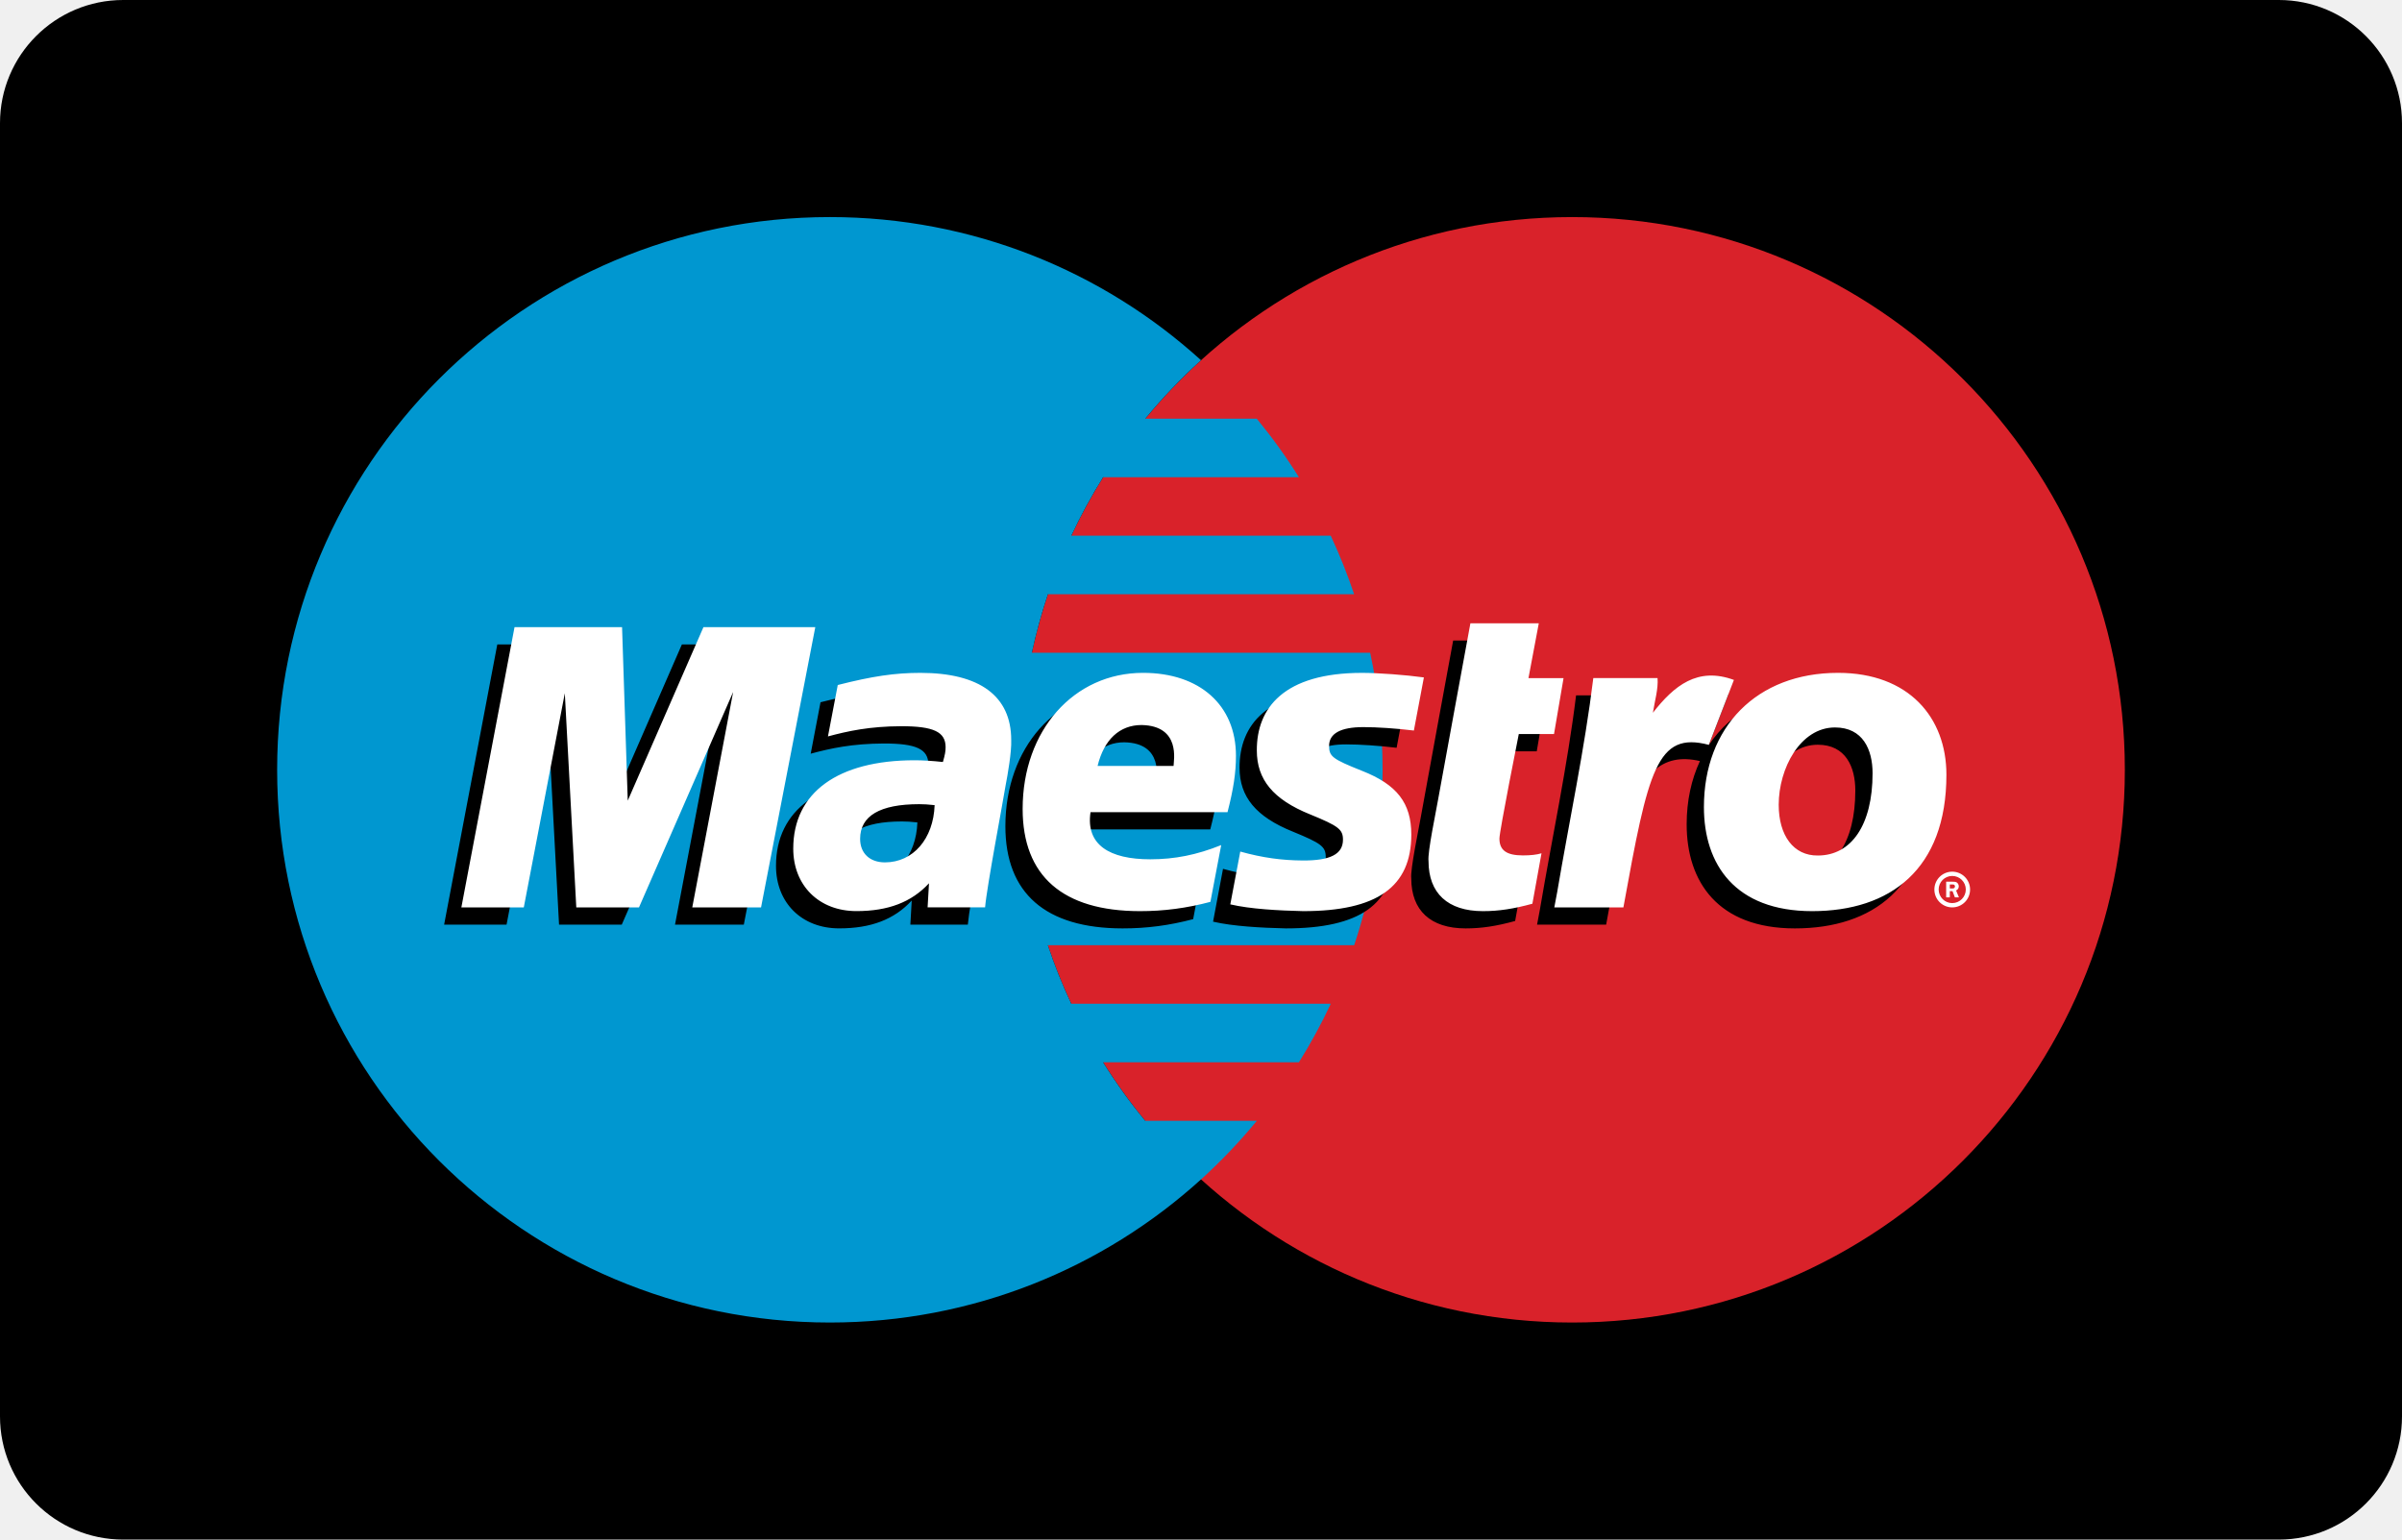
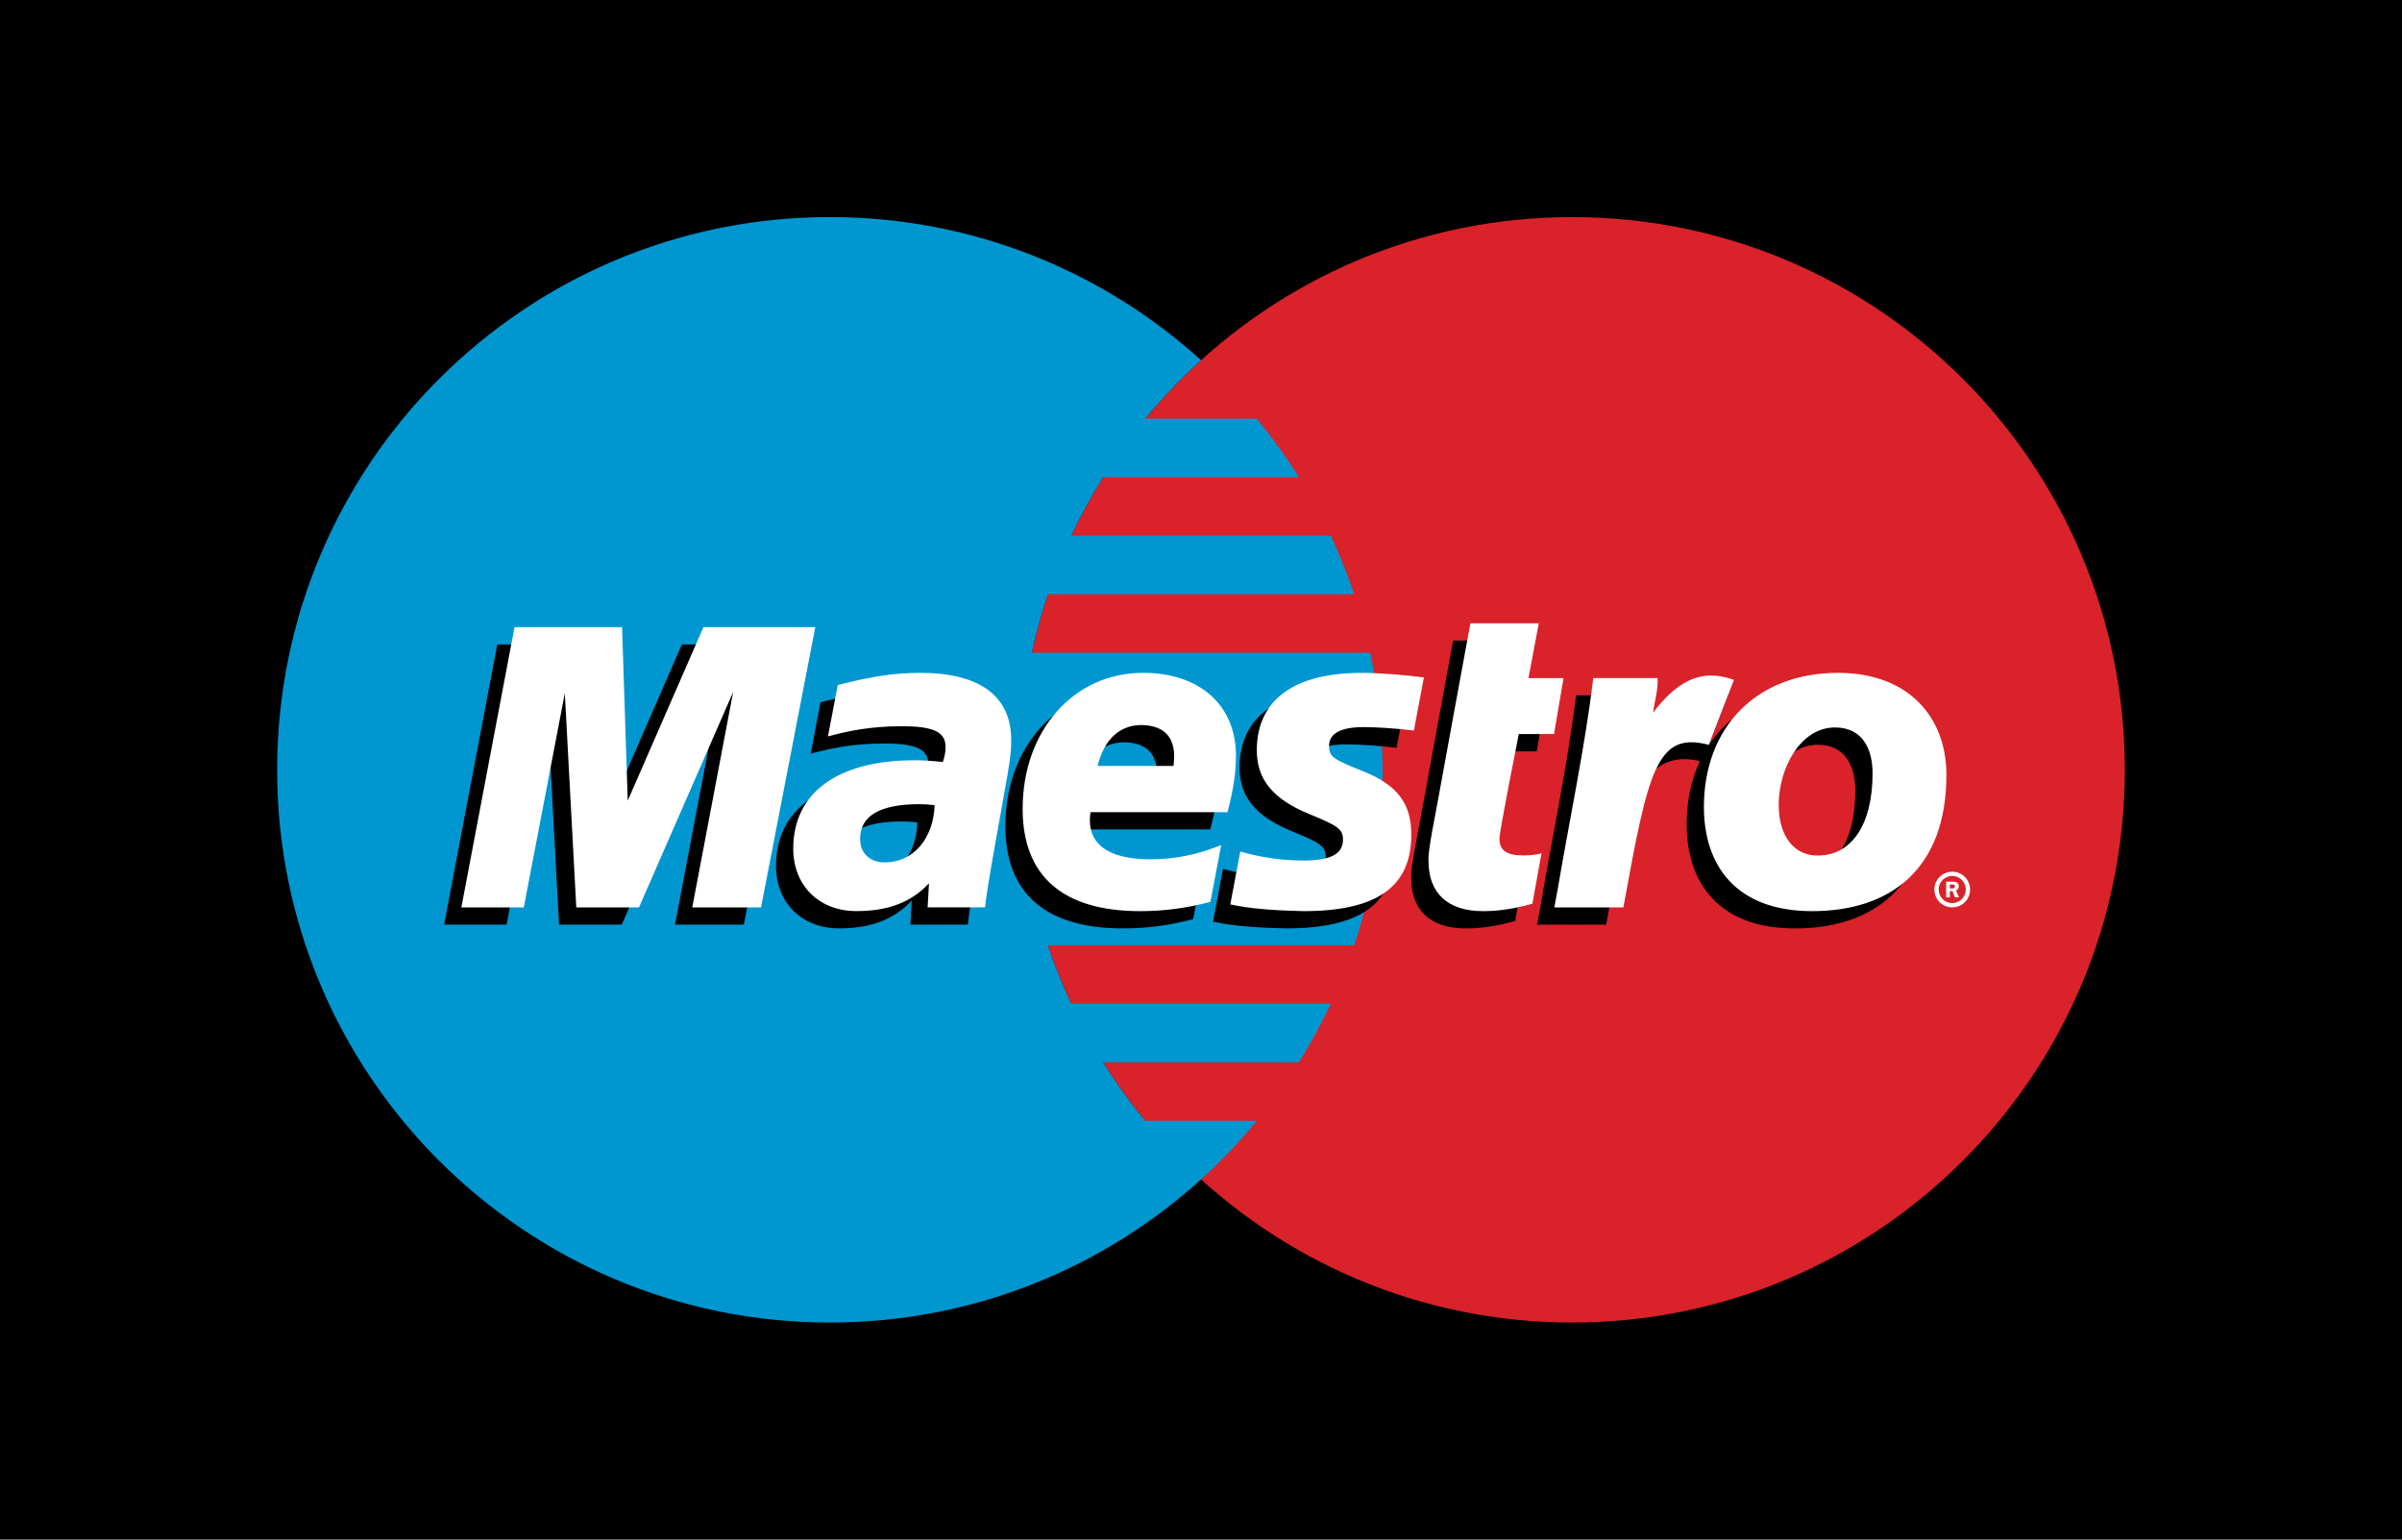
<svg xmlns="http://www.w3.org/2000/svg" width="780" height="500" enable-background="new 0 0 780 500" version="1.1" viewBox="0 0 780 500" xml:space="preserve">
-   <path d="M40,0h700c22.092,0,40,17.909,40,40v420c0,22.092-17.908,40-40,40H40c-22.091,0-40-17.908-40-40V40C0,17.909,17.909,0,40,0   z" />
+   <rect width="780" height="500" fill="#000" />
  <path d="m690 250.01c0 99.135-80.35 179.5-179.48 179.5-99.12 0-179.48-80.361-179.48-179.5 0-99.141 80.359-179.51 179.48-179.51 99.133 0 179.48 80.367 179.48 179.51" fill="#D9222A" />
  <path d="m371.87 363.99c-4.971-6.029-9.538-12.379-13.674-19.01h63.611c3.829-6.122 7.282-12.471 10.343-19.012h-84.292c-2.894-6.183-5.43-12.526-7.597-19h99.477c5.986-17.904 9.229-37.05 9.229-56.963 0-13.046-1.392-25.762-4.03-38.012h-109.86c1.384-6.428 3.123-12.773 5.208-19.01h99.441c-2.171-6.472-4.705-12.816-7.592-19.003h-84.254c3.063-6.537 6.516-12.884 10.338-19.008h63.57c-4.144-6.619-8.71-12.962-13.67-18.992h-36.226c5.57-6.763 11.623-13.113 18.112-19-31.854-28.883-74.137-46.483-120.52-46.483-99.129 1e-3 -179.49 80.368-179.49 179.51 0 99.135 80.358 179.5 179.49 179.5 46.388 0 88.667-17.596 120.52-46.475 6.5-5.896 12.561-12.26 18.134-19.037h-36.268" fill="#0097D0" />
  <path d="m666.08 350.04c0-3.2 2.596-5.796 5.8-5.796 3.2 0 5.792 2.596 5.792 5.796 0 3.204-2.592 5.8-5.792 5.8-3.203 1e-3 -5.8-2.596-5.8-5.798v-2e-3zm5.8 4.408c2.431 1e-3 4.402-1.968 4.404-4.397v-0.011c0-2.428-1.969-4.396-4.396-4.396h-8e-3c-2.43-5e-3 -4.403 1.961-4.408 4.392v4e-3c-2e-3 2.433 1.97 4.406 4.402 4.408h6e-3zm-0.787-1.862h-1.184v-5.092h2.149c0.446 0 0.904 4e-3 1.3 0.258 0.418 0.284 0.646 0.775 0.646 1.271 0 0.582-0.337 1.113-0.88 1.316l0.934 2.246h-1.315l-0.775-2.009h-0.875v2.01zm0-2.88h0.658c0.246 0 0.504 0.017 0.725-0.101 0.196-0.129 0.301-0.365 0.301-0.59-0.01-0.207-0.116-0.398-0.288-0.514-0.212-0.125-0.541-0.1-0.763-0.1h-0.633v1.305zm-283.64-51.204c-7.671 2.034-15.088 3.025-22.931 3.01-25.016-0.025-38.045-11.418-38.045-33.201 0-25.459 16.587-44.184 39.101-44.184 18.416 0 30.175 10.5 30.175 26.946 0 5.458-0.796 10.771-2.746 18.296h-44.488c-1.583 10.633 6.188 15.304 19.413 15.304 7.925 0 15.092-1.425 23.025-4.612l-3.504 18.441zm-11.963-44.151c0-1.607 2.475-13.032-10.4-13.282-7.108 0-12.208 4.725-14.27 13.282h24.67zm27.034-4.99c0 9.404 5.296 15.9 17.329 20.736 9.2 3.771 10.65 4.858 10.65 8.221 0 4.662-4.067 6.805-13.092 6.746-6.779-0.049-12.962-0.87-20.263-2.896l-3.229 17.154c6.488 1.504 15.588 2 23.649 2.188 24.026 0 35.117-7.867 35.117-24.867 0-10.217-4.625-16.233-16.032-20.713-9.538-3.809-10.658-4.638-10.658-8.084 0-4.05 3.778-6.1 11.149-6.1 4.462 0 10.579 0.413 16.379 1.107l3.259-17.24c-5.912-0.825-14.884-1.484-20.075-1.484-25.45 2e-3 -34.258 11.461-34.183 25.232m-88.242 50.92h-18.662l0.445-7.82c-5.691 6.17-13.27 9.041-23.558 9.041-12.175 0-20.517-8.324-20.517-20.296 0-18.194 14.5-28.69 39.43-28.69 2.562 0 5.82 0.19 9.166 0.562 0.692-2.433 0.88-3.479 0.88-4.808 0-4.98-3.921-6.813-14.413-6.813-10.342 0.042-17.321 1.571-23.796 3.313l3.187-16.7c11.196-2.847 18.53-3.942 26.825-3.942 19.305 0 29.5 7.567 29.5 21.796 0.167 3.796-1.158 11.413-1.82 14.746-0.759 4.853-6.109 32.974-6.667 39.611zm-16.38-33.191c-2.366-0.242-3.395-0.312-5.012-0.312-12.729 0-19.183 3.787-19.183 11.267 0 4.692 3.15 7.634 8.058 7.634 9.146-1e-3 15.75-7.652 16.137-18.589zm194.11 32.011c-6.125 1.681-10.896 2.41-16.058 2.41-11.434 0-17.675-5.843-17.675-16.25-0.358-2.859 2.433-16.06 3.066-19.738 0.633-3.692 10.537-57.492 10.537-57.492h22.213l-3.363 17.8h11.393l-3.097 18.171h-11.441s-6.279 31.53-6.279 33.934c0 3.826 2.317 5.487 7.633 5.487 2.546 0 4.51-0.237 6.03-0.692l-2.959 16.37m99.246-74.974c-16.28 0-29 6.7-36.387 17.893l6.412-16.597c-11.817-4.337-19.434 1.851-26.325 10.65 0 0-1.154 1.463-2.3 2.8v-13.05h-20.858c-2.825 23.03-7.821 46.38-11.73 69.446l-0.94 5.02h22.437c2.125-11.708 3.875-21.212 5.617-28.787 4.768-20.787 12.788-27.141 24.83-24.333-2.78 5.979-4.305 12.892-4.305 20.554 0 18.58 10.092 33.789 35.149 33.789 25.288 0 43.597-13.51 43.597-44.31-1e-3 -18.579-12.201-33.075-35.197-33.075zm-6.53 59.317c-7.924 0.125-12.728-6.525-12.728-16.47 0-11.793 7.012-25.113 18.274-25.113 9.087 0 12.2 7.203 12.2 14.879 1e-3 16.779-6.874 26.704-17.746 26.704zm-343.19 16.846h-22.343l13.28-69.954-30.571 69.954h-20.367l-3.725-69.55-13.32 69.55h-20.272l17.267-90.996h34.913l2.912 50.726 22.117-50.726h37.72l-17.611 90.996" />
  <path d="m628.15 288.88c2e-3 -3.199 2.596-5.793 5.796-5.795 3.204 0 5.796 2.6 5.796 5.795 6e-3 3.201-2.584 5.801-5.785 5.807s-5.801-2.584-5.807-5.785v-0.022zm5.796 4.413c2.435-3e-3 4.407-1.978 4.408-4.413-2e-3 -2.434-1.976-4.404-4.408-4.404-2.434 0-4.407 1.971-4.408 4.404 1e-3 2.435 1.973 4.41 4.408 4.413zm-0.783-1.866h-1.188v-5.084h2.15c0.45 0 0.908 0 1.304 0.25 0.409 0.28 0.646 0.768 0.646 1.271 0 0.58-0.337 1.116-0.883 1.317l0.933 2.246h-1.317l-0.77-2.009h-0.875v2.009zm0-2.888h0.658c0.242 0 0.504 0.017 0.725-0.096 0.19-0.135 0.301-0.355 0.296-0.589-6e-3 -0.206-0.111-0.396-0.284-0.512-0.212-0.13-0.541-0.096-0.762-0.096h-0.633v1.293zm-240.11 4.354c-7.666 2.033-15.087 3.029-22.925 3.012-25.017-0.025-38.046-11.42-38.046-33.208 0-25.45 16.58-44.181 39.096-44.181 18.421 0 30.175 10.498 30.175 26.943 0 5.467-0.8 10.77-2.74 18.301h-44.488c-1.583 10.629 6.18 15.308 19.408 15.308 7.925 0 15.088-1.425 23.029-4.617l-3.509 18.442zm-11.962-44.15c0-1.604 2.47-13.033-10.399-13.28-7.109 0-12.204 4.73-14.271 13.28h24.67zm27.038-4.996c0 9.408 5.287 15.9 17.324 20.746 9.204 3.768 10.649 4.857 10.649 8.212 0 4.667-4.065 6.81-13.087 6.75-6.783-0.045-12.967-0.87-20.263-2.896l-3.237 17.146c6.491 1.517 15.597 2.013 23.654 2.2 24.025 0 35.12-7.87 35.12-24.87 0-10.217-4.628-16.238-16.041-20.713-9.537-3.808-10.654-4.638-10.654-8.083 0-4.051 3.783-6.1 11.146-6.1 4.47 0 10.583 0.416 16.387 1.111l3.25-17.246c-5.912-0.824-14.879-1.482-20.066-1.482-25.458 0-34.262 11.453-34.182 25.225m-88.243 50.93h-18.666l0.45-7.82c-5.696 6.158-13.275 9.033-23.558 9.033-12.176 0-20.521-8.326-20.521-20.289 0-18.203 14.495-28.695 39.429-28.695 2.562 0 5.816 0.191 9.17 0.562 0.692-2.433 0.876-3.475 0.876-4.808 0-4.983-3.917-6.813-14.409-6.813-10.341 0.043-17.32 1.575-23.796 3.313l3.184-16.696c11.2-2.85 18.529-3.945 26.829-3.945 19.304 0 29.496 7.566 29.496 21.791 0.167 3.801-1.159 11.412-1.817 14.754-0.762 4.85-6.112 32.97-6.667 39.613zm-16.387-33.198c-2.358-0.244-3.392-0.312-5.012-0.312-12.721 0-19.18 3.787-19.18 11.267 0 4.695 3.154 7.634 8.055 7.634 9.154 0 15.758-7.654 16.137-18.589zm194.11 32.018c-6.12 1.675-10.896 2.408-16.055 2.408-11.433 0-17.67-5.846-17.67-16.254-0.362-2.854 2.434-16.059 3.062-19.737 0.633-3.692 10.537-57.492 10.537-57.492h22.209l-3.354 17.8h11.391l-3.096 18.17h-11.44s-6.284 31.53-6.284 33.935c0 3.825 2.32 5.479 7.634 5.479 2.541 0 4.508-0.229 6.029-0.691l-2.963 16.382m110.47-42.367c0 16.775-6.88 26.709-17.755 26.709-7.92 0.112-12.726-6.525-12.726-16.475 0-11.792 7.009-25.113 18.271-25.113 9.093 0 12.21 7.213 12.21 14.879zm23.978 0.467c0-18.58-12.208-33.08-35.194-33.08-26.45 0-43.55 17.627-43.55 43.598 0 18.579 10.083 33.791 35.149 33.791 25.287-1e-3 43.596-13.513 43.595-44.309zm-114.66-31.383c-2.821 23.029-7.817 46.375-11.722 69.45l-0.946 5.021h22.435c8.087-44.559 10.8-57.254 27.741-52.783l8.149-21.088c-11.815-4.338-19.425 1.854-26.308 10.658 0.62-3.961 1.792-7.783 1.508-11.258h-20.857m-270.26 74.47h-22.337l13.275-69.959-30.575 69.959h-20.363l-3.725-69.555-13.32 69.555h-20.272l17.262-91h34.921l1.846 56.334 24.575-56.334h36.325l-17.613 91" fill="#fff" />
</svg>
